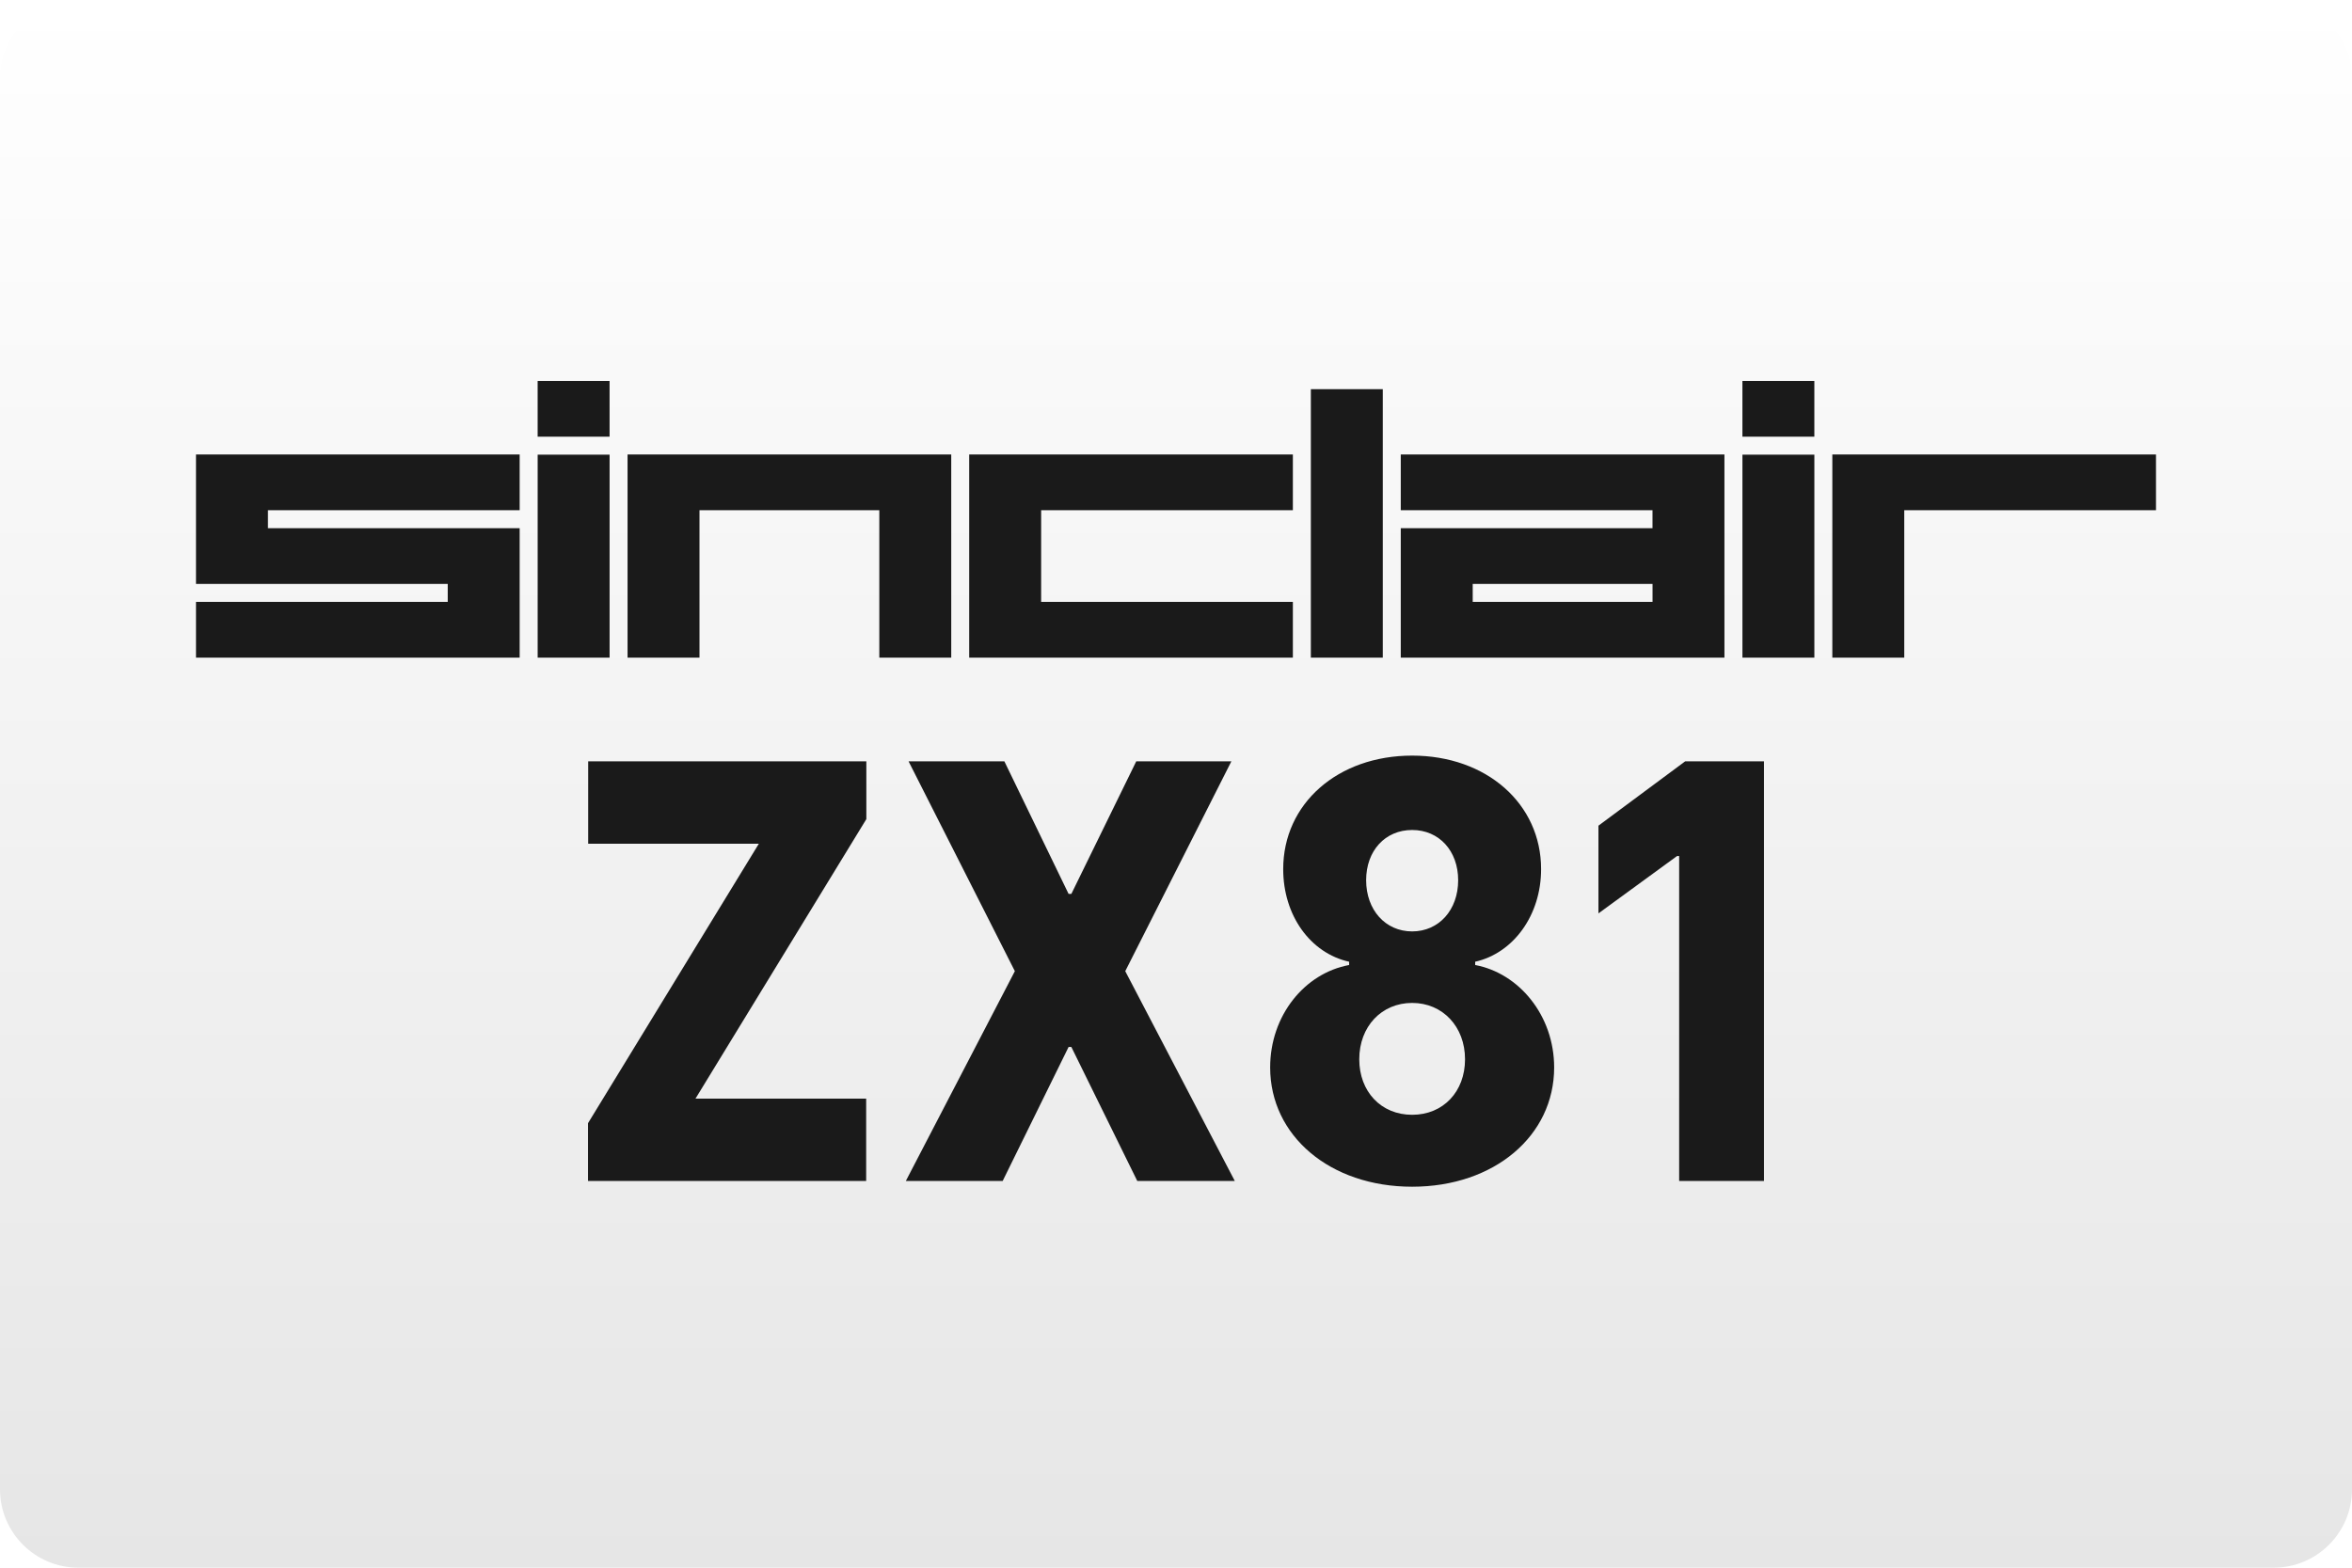
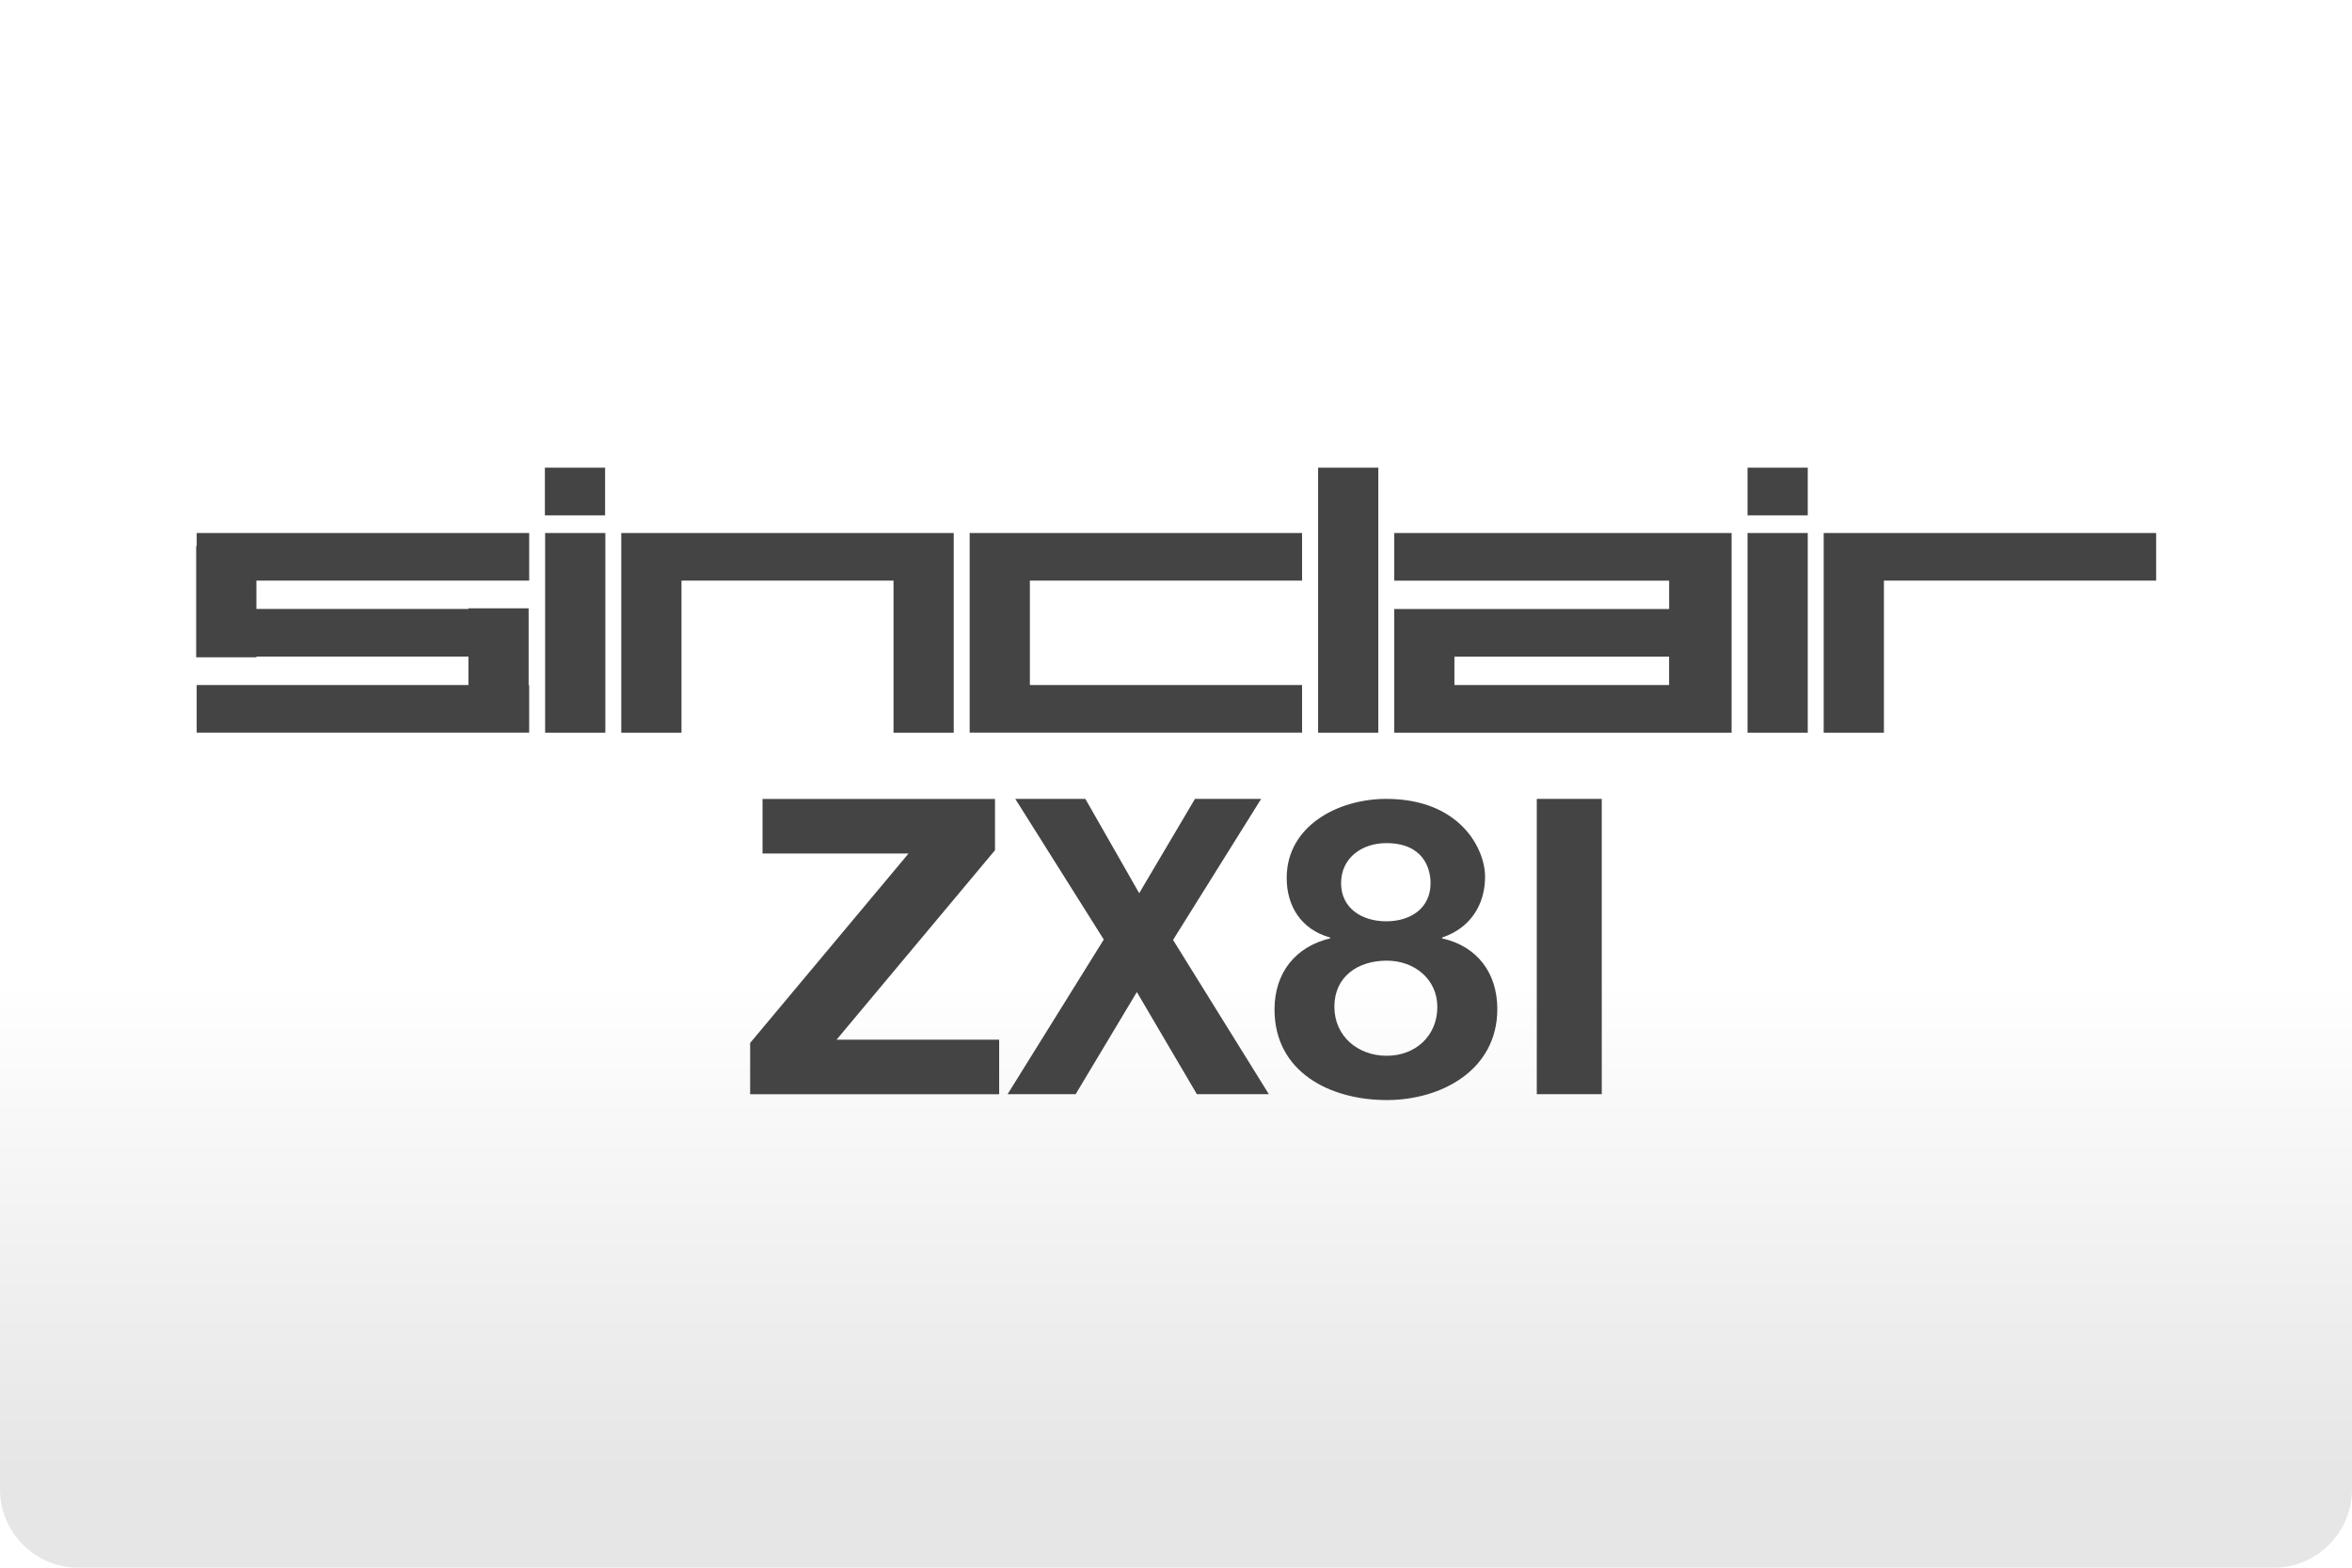
- <svg xmlns="http://www.w3.org/2000/svg" width="480" height="320" version="1.1" viewBox="0 0 480 320">
+ <svg xmlns="http://www.w3.org/2000/svg" width="480" height="320" version="1.1" viewBox="0 0 480 320" xml:space="preserve">
  <defs>
-     <linearGradient id="a" x1="81.598" x2="81.598" y2="84.667" gradientTransform="matrix(3.7795 0 0 3.7795 -.00025177 0)" gradientUnits="userSpaceOnUse">
+     <linearGradient id="a" x2="0" y1="200" y2="300" gradientUnits="userSpaceOnUse">
      <stop stop-color="#fff" offset="0" />
      <stop stop-color="#e6e6e6" offset="1" />
    </linearGradient>
  </defs>
-   <rect x="-0" y="9.1553e-8" width="480" height="320" ry="16" fill="url(#a)" stroke-linecap="square" stroke-linejoin="round" stroke-width="2" style="paint-order:stroke fill markers" />
-   <style type="text/css">.st0{fill:#FC0C18;}
- 	.st1{fill:#FC0C18;}</style>
-   <g transform="matrix(3.7795 0 0 3.7795 .0006998 -1.4796)" fill="#1a1a1a">
-     <g transform="translate(-1.5e-6,-6.6352)">
-       <path d="m29.031 27.601v3.01h3.884v-3.01zm65.054 0v3.01h3.884v-3.01zm-23.303 0.444v14.499h3.884v-14.499zm-60.199 3.527v6.991h13.593v0.971h-13.593v3.01h17.477v-6.991h-13.593v-0.971h13.593v-3.01zm23.303 0v10.972h3.884v-7.962h9.71v7.962h3.884v-10.972zm18.448 0v10.972h17.477v-3.01h-13.593v-4.952h13.593v-3.01zm23.303 0v3.01h13.593v0.971h-13.593v6.991h17.477v-10.972zm23.303 0v10.972h3.884v-7.962h13.593v-3.01zm-69.908 0.01v10.962h3.884v-10.962zm65.054 0v10.962h3.884v-10.962zm-14.564 6.981h9.71v0.971h-9.71z" fill="#1a1a1a" stroke-linecap="round" stroke-width="3.031" style="paint-order:stroke fill markers" />
-     </g>
-     <path transform="matrix(.26458 0 0 .26458 -.00025 0)" d="m288.2 155.72c-15.173 0-26.316 9.786-26.316 23.17 0 9.453 5.538 17.15 13.457 18.906v0.668c-9.076 1.673-16.119 10.289-16.119 20.912 0 13.928 12.194 24.344 28.979 24.344s28.98-10.416 28.98-24.344c0-10.624-7.184-19.239-16.119-20.912v-0.668c7.779-1.757 13.455-9.454 13.455-18.906 0-13.342-11.143-23.17-26.316-23.17zm-168.16 1.17v16.814h34.83l-34.865 57.049v11.795h56.768v-16.814h-34.832l34.867-57.049v-11.795zm65.387 0 21.691 42.83-22.252 42.828h19.764l13.455-27.354h0.562l13.455 27.354h19.904l-22.357-42.828 21.656-42.83h-19.414l-13.244 27.061h-0.562l-13.105-27.061zm158.49 0-17.697 13.133v17.902l16.049-11.711h0.422v66.334h17.311v-85.658zm-55.717 14.012c5.502 0 9.391 4.267 9.391 10.248 0 6.106-3.959 10.455-9.391 10.455-5.466 0-9.391-4.39-9.391-10.455 0-6.023 3.889-10.248 9.391-10.248zm0 35.301c6.237 0 10.793 4.852 10.793 11.502 0 6.608-4.45 11.334-10.793 11.334-6.378 0-10.793-4.767-10.793-11.334 0-6.692 4.556-11.502 10.793-11.502z" stroke-width="2.695" />
-   </g>
+   <rect width="480" height="320" ry="16" fill="url(#a)" />
+   <path d="m111.2 95.46v9.729h12.29v-9.729h-12.29zm157.8 0v54.09h12.29v-54.09h-12.29zm87.64 0v9.729h12.29v-9.729h-12.29zm-316.5 13.34v2.676h-0.103v12.83 9.729 0.137h12.29v-0.137h43.27v5.793h-55.46v9.719h55.46 12.29 0.105v-9.719h-0.105v-5.793-9.729-0.135h-12.29v0.135h-43.27v-5.791h55.67v-9.719h-67.86zm71.11 0v40.76h12.29v-40.76h-12.29zm15.54 0v9.719 31.03h12.29v-31.03h43.27v31.03h12.29v-31.03-9.719h-12.29-43.27-12.29zm71.1 0v9.719 21.31 9.719h12.29 55.55v-9.719h-55.55v-21.31h55.55v-9.719h-55.55-12.29zm86.65 0v9.729h56.1v5.781h-56.1v0.521 9.207 5.793 9.729h12.29 43.81 0.459 11.28 0.553 0.457v-40.76h-0.457-0.553-11.28-0.459-56.1zm72.1 0v40.76h12.29v-40.76h-12.29zm15.54 0v9.719 31.03h12.29v-31.03h55.56v-9.719h-55.56-12.29zm-75.36 25.24h43.81v5.793h-43.81v-5.793zm-141.2 29.03v11.15h29.8l-32.33 38.67v10.47h50.82v-11.14h-33.18l32.33-38.67v-10.47h-47.45zm51.58 0 18.06 28.71-19.63 31.57h13.89l12.49-20.85 12.25 20.85h14.69l-19.55-31.49 17.98-28.79h-13.51l-11.38 19.25-10.99-19.25h-14.29zm75.71 0c-9.812 0-20.32 5.491-20.32 16.14 0 5.823 3.021 10.55 8.875 12.16v0.166c-7.062 1.688-11.36 7.011-11.36 14.52 0 12.75 11.28 18.49 22.91 18.49 11.2 0 22.56-6.156 22.56-18.57 0-7.427-4.135-12.83-11.28-14.44v-0.166c5.677-1.865 8.781-6.595 8.781-12.42 0-5.74-5.167-15.88-20.16-15.88zm30.72 0v60.28h13.26v-60.28h-13.26zm-30.72 9.031c7.573 0 9.041 5.146 9.041 8.188 0 5.073-4.041 7.771-9.041 7.771-4.906 0-9.208-2.615-9.219-7.771 0-5.229 4.312-8.188 9.219-8.188zm0.094 23.99c5.688 0 10.33 3.803 10.33 9.459 0 5.906-4.478 9.957-10.33 9.957-5.865 0-10.69-3.968-10.68-10.04 0-6.083 4.74-9.375 10.68-9.375z" fill="#444" />
</svg>
